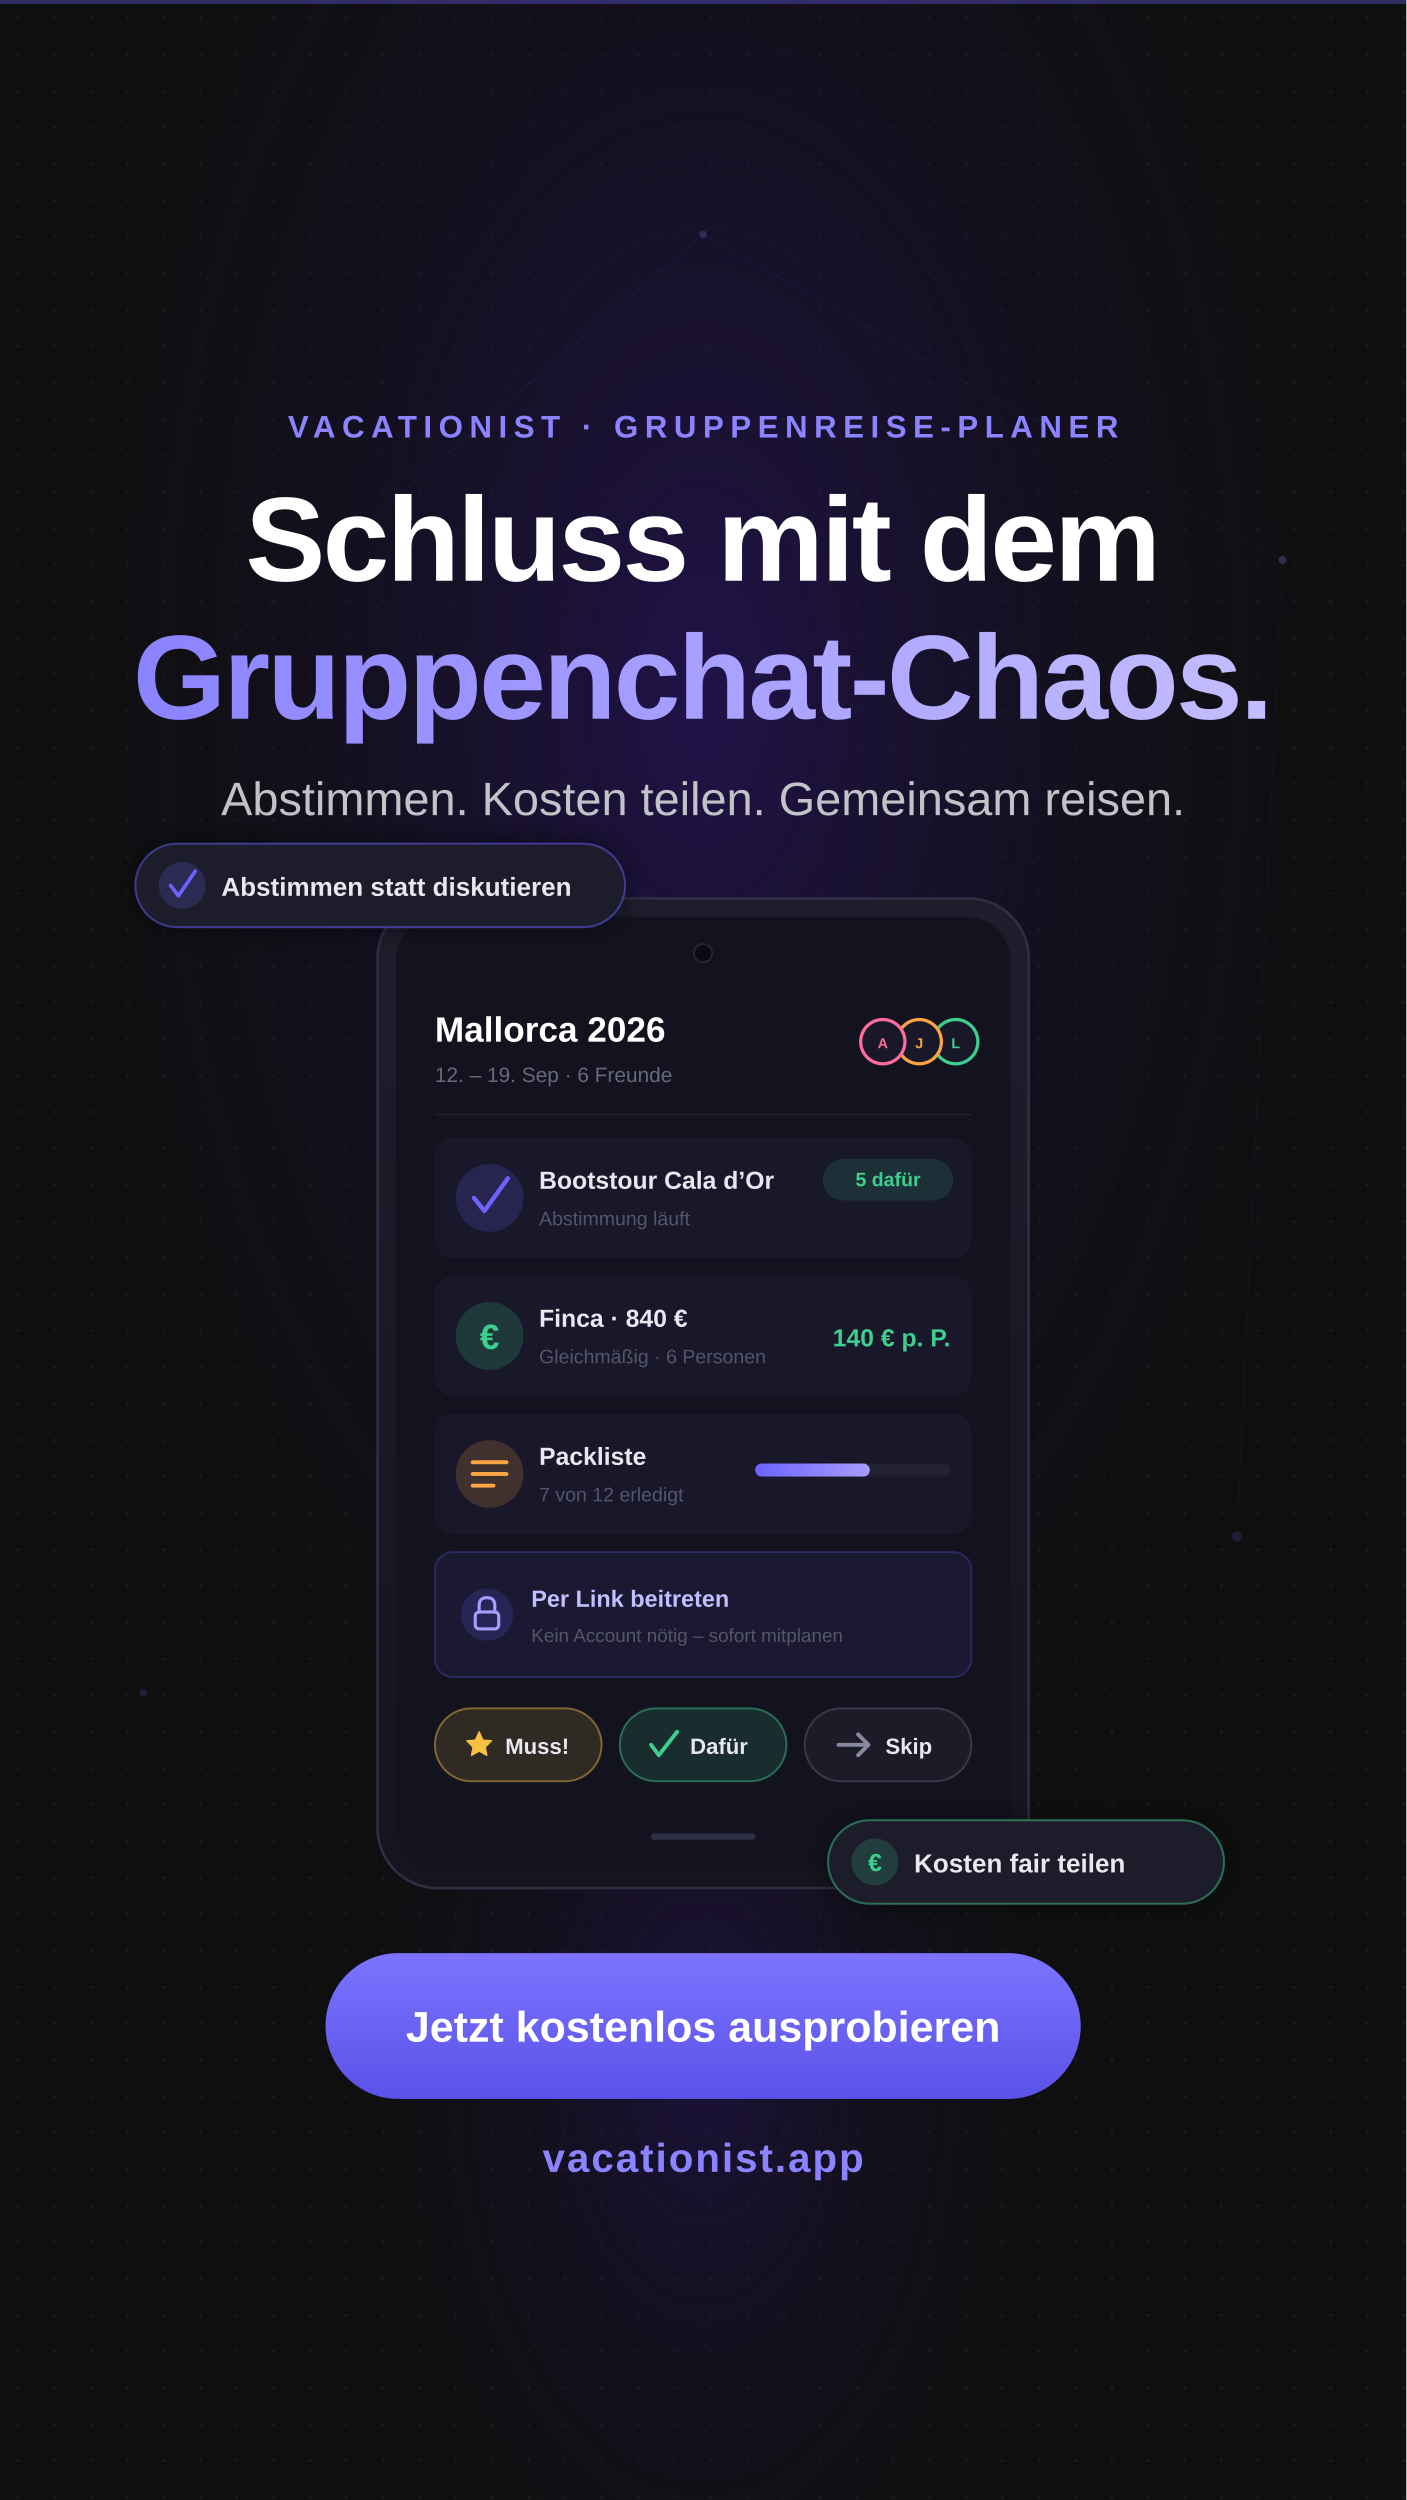
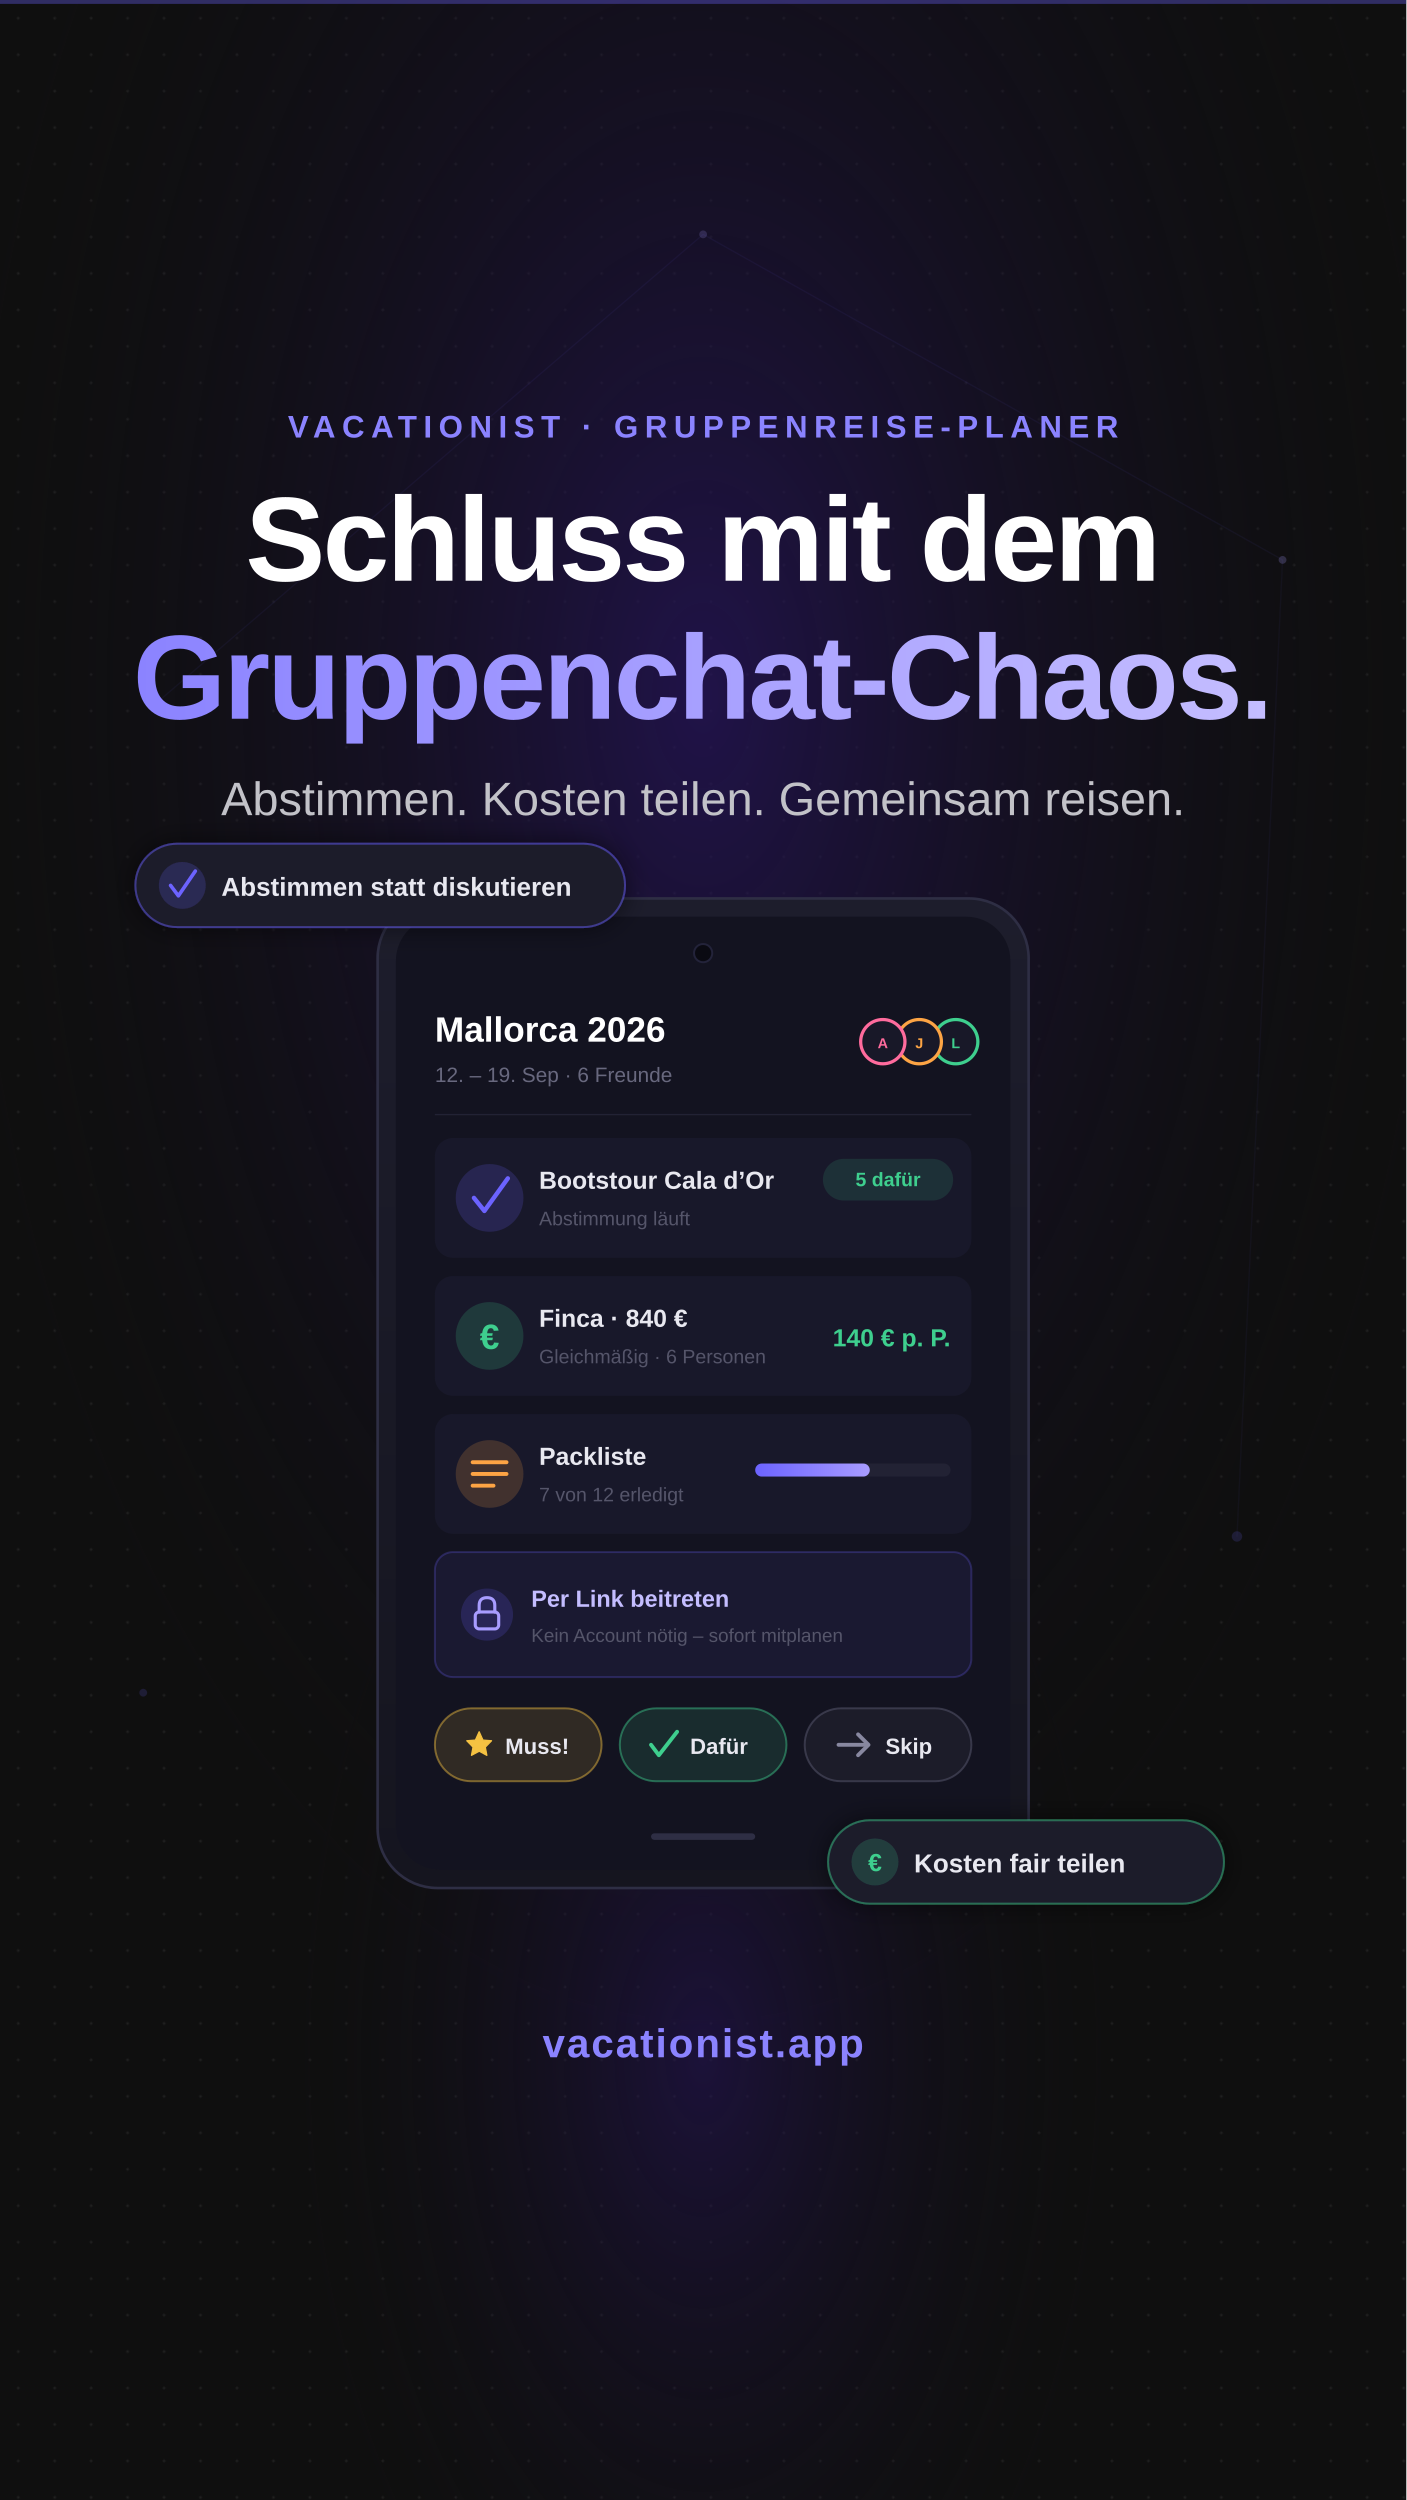
<svg xmlns="http://www.w3.org/2000/svg" width="1080" height="1920" viewBox="0 0 1080 1920" font-family="'Segoe UI','Helvetica Neue',system-ui,Arial,sans-serif">
  <defs>
    <pattern id="dotGrid" x="0" y="0" width="28" height="28" patternUnits="userSpaceOnUse">
      <circle cx="14" cy="14" r="1.2" fill="#1C1C1C" />
    </pattern>
    <radialGradient id="bgGlow" cx="50%" cy="28%" r="55%">
      <stop offset="0%" stop-color="#26145C" stop-opacity="0.75" />
      <stop offset="100%" stop-color="#0F0F0F" stop-opacity="0" />
    </radialGradient>
    <radialGradient id="ctaGlowBg" cx="50%" cy="82%" r="30%">
      <stop offset="0%" stop-color="#26145C" stop-opacity="0.55" />
      <stop offset="100%" stop-color="#0F0F0F" stop-opacity="0" />
    </radialGradient>
    <linearGradient id="hlGrad" x1="0" y1="0" x2="1" y2="0">
      <stop offset="0%" stop-color="#8B83FF" />
      <stop offset="100%" stop-color="#C4BDFF" />
    </linearGradient>
    <linearGradient id="prog" x1="0" y1="0" x2="1" y2="0">
      <stop offset="0%" stop-color="#6C63FF" />
      <stop offset="100%" stop-color="#A89CFF" />
    </linearGradient>
    <linearGradient id="ctaGrad" x1="0" y1="0" x2="0" y2="1">
      <stop offset="0%" stop-color="#7C74FF" />
      <stop offset="100%" stop-color="#5A51E8" />
    </linearGradient>
    <linearGradient id="phoneGrad" x1="0" y1="0" x2="0" y2="1">
      <stop offset="0%" stop-color="#1D1D2C" />
      <stop offset="100%" stop-color="#15151F" />
    </linearGradient>
    <filter id="cardGlow" x="-18%" y="-18%" width="136%" height="136%">
      <feGaussianBlur in="SourceAlpha" stdDeviation="26" result="blur" />
      <feFlood flood-color="#6C63FF" flood-opacity="0.28" result="colour" />
      <feComposite in="colour" in2="blur" operator="in" result="shadow" />
      <feMerge>
        <feMergeNode in="shadow" />
        <feMergeNode in="SourceGraphic" />
      </feMerge>
    </filter>
    <filter id="chipShadow" x="-20%" y="-40%" width="140%" height="180%">
      <feGaussianBlur in="SourceAlpha" stdDeviation="10" result="blur" />
      <feFlood flood-color="#000000" flood-opacity="0.55" result="colour" />
      <feComposite in="colour" in2="blur" operator="in" result="shadow" />
      <feMerge>
        <feMergeNode in="shadow" />
        <feMergeNode in="SourceGraphic" />
      </feMerge>
    </filter>
  </defs>
  <rect width="1080" height="1920" fill="#0F0F0F" />
  <rect width="1080" height="1920" fill="url(#dotGrid)" />
  <rect width="1080" height="1920" fill="url(#bgGlow)" />
  <rect width="1080" height="1920" fill="url(#ctaGlowBg)" />
  <rect x="0" y="0" width="1080" height="3" fill="#6C63FF" opacity="0.35" />
  <circle cx="120" cy="540" r="4" fill="#6C63FF" opacity="0.20" />
  <circle cx="985" cy="430" r="3" fill="#A89CFF" opacity="0.22" />
  <circle cx="950" cy="1180" r="4" fill="#6C63FF" opacity="0.16" />
  <circle cx="110" cy="1300" r="3" fill="#6C63FF" opacity="0.16" />
  <circle cx="540" cy="180" r="3" fill="#A89CFF" opacity="0.18" />
  <line x1="120" y1="540" x2="540" y2="180" stroke="#6C63FF" stroke-width="1" opacity="0.06" />
  <line x1="540" y1="180" x2="985" y2="430" stroke="#6C63FF" stroke-width="1" opacity="0.06" />
  <line x1="985" y1="430" x2="950" y2="1180" stroke="#6C63FF" stroke-width="1" opacity="0.05" />
  <text x="540" y="336" font-size="24" font-weight="700" letter-spacing="5" fill="#8B83FF" text-anchor="middle">VACATIONIST · GRUPPENREISE-PLANER</text>
  <text x="540" y="446" font-size="92" font-weight="800" letter-spacing="-2" fill="#FFFFFF" text-anchor="middle">Schluss mit dem</text>
  <text x="540" y="552" font-size="92" font-weight="800" letter-spacing="-2" fill="url(#hlGrad)" text-anchor="middle">Gruppenchat-Chaos.</text>
  <text x="540" y="626" font-size="36" font-weight="400" fill="#C2C2C8" text-anchor="middle">Abstimmen. Kosten teilen. Gemeinsam reisen.</text>
  <rect x="290" y="690" width="500" height="760" rx="46" fill="none" filter="url(#cardGlow)" />
  <rect x="290" y="690" width="500" height="760" rx="46" fill="url(#phoneGrad)" stroke="#2E2E44" stroke-width="2" />
  <rect x="304" y="704" width="472" height="732" rx="34" fill="#131320" />
  <circle cx="540" cy="732" r="7" fill="#0A0A12" stroke="#23233A" stroke-width="1.5" />
  <text x="334" y="800" font-size="27" font-weight="700" fill="#FFFFFF">Mallorca 2026</text>
  <text x="334" y="831" font-size="16" fill="#68687E">12. – 19. Sep  ·  6 Freunde</text>
  <circle cx="734" cy="800" r="17" fill="#181828" stroke="#3ECF8E" stroke-width="2.5" />
  <circle cx="706" cy="800" r="17" fill="#181828" stroke="#FDA444" stroke-width="2.5" />
  <circle cx="678" cy="800" r="17" fill="#181828" stroke="#FF6B9D" stroke-width="2.5" />
  <text x="734" y="805" font-size="11" font-weight="700" fill="#3ECF8E" text-anchor="middle">L</text>
  <text x="706" y="805" font-size="11" font-weight="700" fill="#FDA444" text-anchor="middle">J</text>
  <text x="678" y="805" font-size="11" font-weight="700" fill="#FF6B9D" text-anchor="middle">A</text>
  <line x1="334" y1="856" x2="746" y2="856" stroke="#222234" stroke-width="1" />
  <rect x="334" y="874" width="412" height="92" rx="14" fill="#18182A" />
  <circle cx="376" cy="920" r="26" fill="#6C63FF" fill-opacity="0.18" />
  <polyline points="364,920 372,930 390,905" stroke="#6C63FF" stroke-width="3.4" stroke-linecap="round" stroke-linejoin="round" fill="none" />
  <text x="414" y="913" font-size="19" font-weight="600" fill="#E8E8F0">Bootstour Cala d’Or</text>
  <text x="414" y="941" font-size="15" fill="#55556A">Abstimmung läuft</text>
  <rect x="632" y="890" width="100" height="32" rx="16" fill="#3ECF8E" fill-opacity="0.13" />
  <text x="682" y="911" font-size="15" font-weight="700" fill="#3ECF8E" text-anchor="middle">5 dafür</text>
  <rect x="334" y="980" width="412" height="92" rx="14" fill="#18182A" />
  <circle cx="376" cy="1026" r="26" fill="#3ECF8E" fill-opacity="0.18" />
  <text x="376" y="1036" font-size="27" font-weight="800" fill="#3ECF8E" text-anchor="middle">€</text>
  <text x="414" y="1019" font-size="19" font-weight="600" fill="#E8E8F0">Finca  ·  840 €</text>
  <text x="414" y="1047" font-size="15" fill="#55556A">Gleichmäßig · 6 Personen</text>
  <text x="730" y="1034" font-size="19" font-weight="700" fill="#3ECF8E" text-anchor="end">140 € p. P.</text>
  <rect x="334" y="1086" width="412" height="92" rx="14" fill="#18182A" />
  <circle cx="376" cy="1132" r="26" fill="#FDA444" fill-opacity="0.18" />
  <line x1="363" y1="1123" x2="389" y2="1123" stroke="#FDA444" stroke-width="3" stroke-linecap="round" />
  <line x1="363" y1="1132" x2="389" y2="1132" stroke="#FDA444" stroke-width="3" stroke-linecap="round" />
  <line x1="363" y1="1141" x2="379" y2="1141" stroke="#FDA444" stroke-width="3" stroke-linecap="round" />
  <text x="414" y="1125" font-size="19" font-weight="600" fill="#E8E8F0">Packliste</text>
  <text x="414" y="1153" font-size="15" fill="#55556A">7 von 12 erledigt</text>
  <rect x="580" y="1124" width="150" height="10" rx="5" fill="#222234" />
  <rect x="580" y="1124" width="88" height="10" rx="5" fill="url(#prog)" />
  <rect x="334" y="1192" width="412" height="96" rx="14" fill="#6C63FF" fill-opacity="0.08" stroke="#6C63FF" stroke-opacity="0.25" stroke-width="1.5" />
  <circle cx="374" cy="1240" r="20" fill="#6C63FF" fill-opacity="0.18" />
  <rect x="365" y="1238" width="18" height="13" rx="3" fill="none" stroke="#A89CFF" stroke-width="2.4" />
  <path d="M368,1238 L368,1233 Q368,1227 374,1227 Q380,1227 380,1233 L380,1238" fill="none" stroke="#A89CFF" stroke-width="2.4" stroke-linecap="round" />
  <text x="408" y="1234" font-size="18" font-weight="600" fill="#C4BDFF">Per Link beitreten</text>
  <text x="408" y="1261" font-size="14.5" fill="#55556A">Kein Account nötig – sofort mitplanen</text>
  <rect x="334" y="1312" width="128" height="56" rx="28" fill="#F5C242" fill-opacity="0.13" stroke="#F5C242" stroke-opacity="0.45" stroke-width="1.5" />
  <polygon transform="translate(368,1340)" points="0,-10 2.9,-3.6 9.5,-3.1 4.7,1.8 5.9,8.1 0,4.9 -5.9,8.1 -4.7,1.8 -9.5,-3.1 -2.9,-3.6" fill="#F5C242" stroke="#F5C242" stroke-width="1" stroke-linejoin="round" />
  <text x="388" y="1347" font-size="17" font-weight="600" fill="#E8E8F0">Muss!</text>
  <rect x="476" y="1312" width="128" height="56" rx="28" fill="#3ECF8E" fill-opacity="0.13" stroke="#3ECF8E" stroke-opacity="0.45" stroke-width="1.5" />
  <polyline points="500,1340 506,1348 520,1330" stroke="#3ECF8E" stroke-width="3" stroke-linecap="round" stroke-linejoin="round" fill="none" />
  <text x="530" y="1347" font-size="17" font-weight="600" fill="#E8E8F0">Dafür</text>
  <rect x="618" y="1312" width="128" height="56" rx="28" fill="#55556A" fill-opacity="0.13" stroke="#55556A" stroke-opacity="0.55" stroke-width="1.5" />
  <line x1="644" y1="1340" x2="666" y2="1340" stroke="#8888A0" stroke-width="3" stroke-linecap="round" />
  <polyline points="659,1332 667,1340 659,1348" stroke="#8888A0" stroke-width="3" stroke-linecap="round" stroke-linejoin="round" fill="none" />
  <text x="680" y="1347" font-size="17" font-weight="600" fill="#E8E8F0">Skip</text>
  <rect x="500" y="1408" width="80" height="5" rx="2.5" fill="#2E2E44" />
  <g filter="url(#chipShadow)">
    <rect x="104" y="648" width="376" height="64" rx="32" fill="#1D1D2C" stroke="#6C63FF" stroke-opacity="0.45" stroke-width="1.5" />
    <circle cx="140" cy="680" r="18" fill="#6C63FF" fill-opacity="0.18" />
    <polyline points="131,680 137,688 150,669" stroke="#6C63FF" stroke-width="2.8" stroke-linecap="round" stroke-linejoin="round" fill="none" />
    <text x="170" y="688" font-size="20" font-weight="600" fill="#E8E8F0">Abstimmen statt diskutieren</text>
  </g>
  <g filter="url(#chipShadow)">
    <rect x="636" y="1398" width="304" height="64" rx="32" fill="#1D1D2C" stroke="#3ECF8E" stroke-opacity="0.45" stroke-width="1.5" />
    <circle cx="672" cy="1430" r="18" fill="#3ECF8E" fill-opacity="0.18" />
    <text x="672" y="1437" font-size="19" font-weight="800" fill="#3ECF8E" text-anchor="middle">€</text>
    <text x="702" y="1438" font-size="20" font-weight="600" fill="#E8E8F0">Kosten fair teilen</text>
  </g>
-   <rect x="250" y="1500" width="580" height="112" rx="56" fill="none" filter="url(#cardGlow)" />
-   <rect x="250" y="1500" width="580" height="112" rx="56" fill="url(#ctaGrad)" />
-   <text x="540" y="1568" font-size="33" font-weight="700" fill="#FFFFFF" text-anchor="middle">Jetzt kostenlos ausprobieren</text>
-   <text x="540" y="1668" font-size="31" font-weight="600" letter-spacing="1.5" fill="#8B83FF" text-anchor="middle">vacationist.app</text>
+   <text x="540" y="1580" font-size="31" font-weight="600" letter-spacing="1.5" fill="#8B83FF" text-anchor="middle">vacationist.app</text>
</svg>
